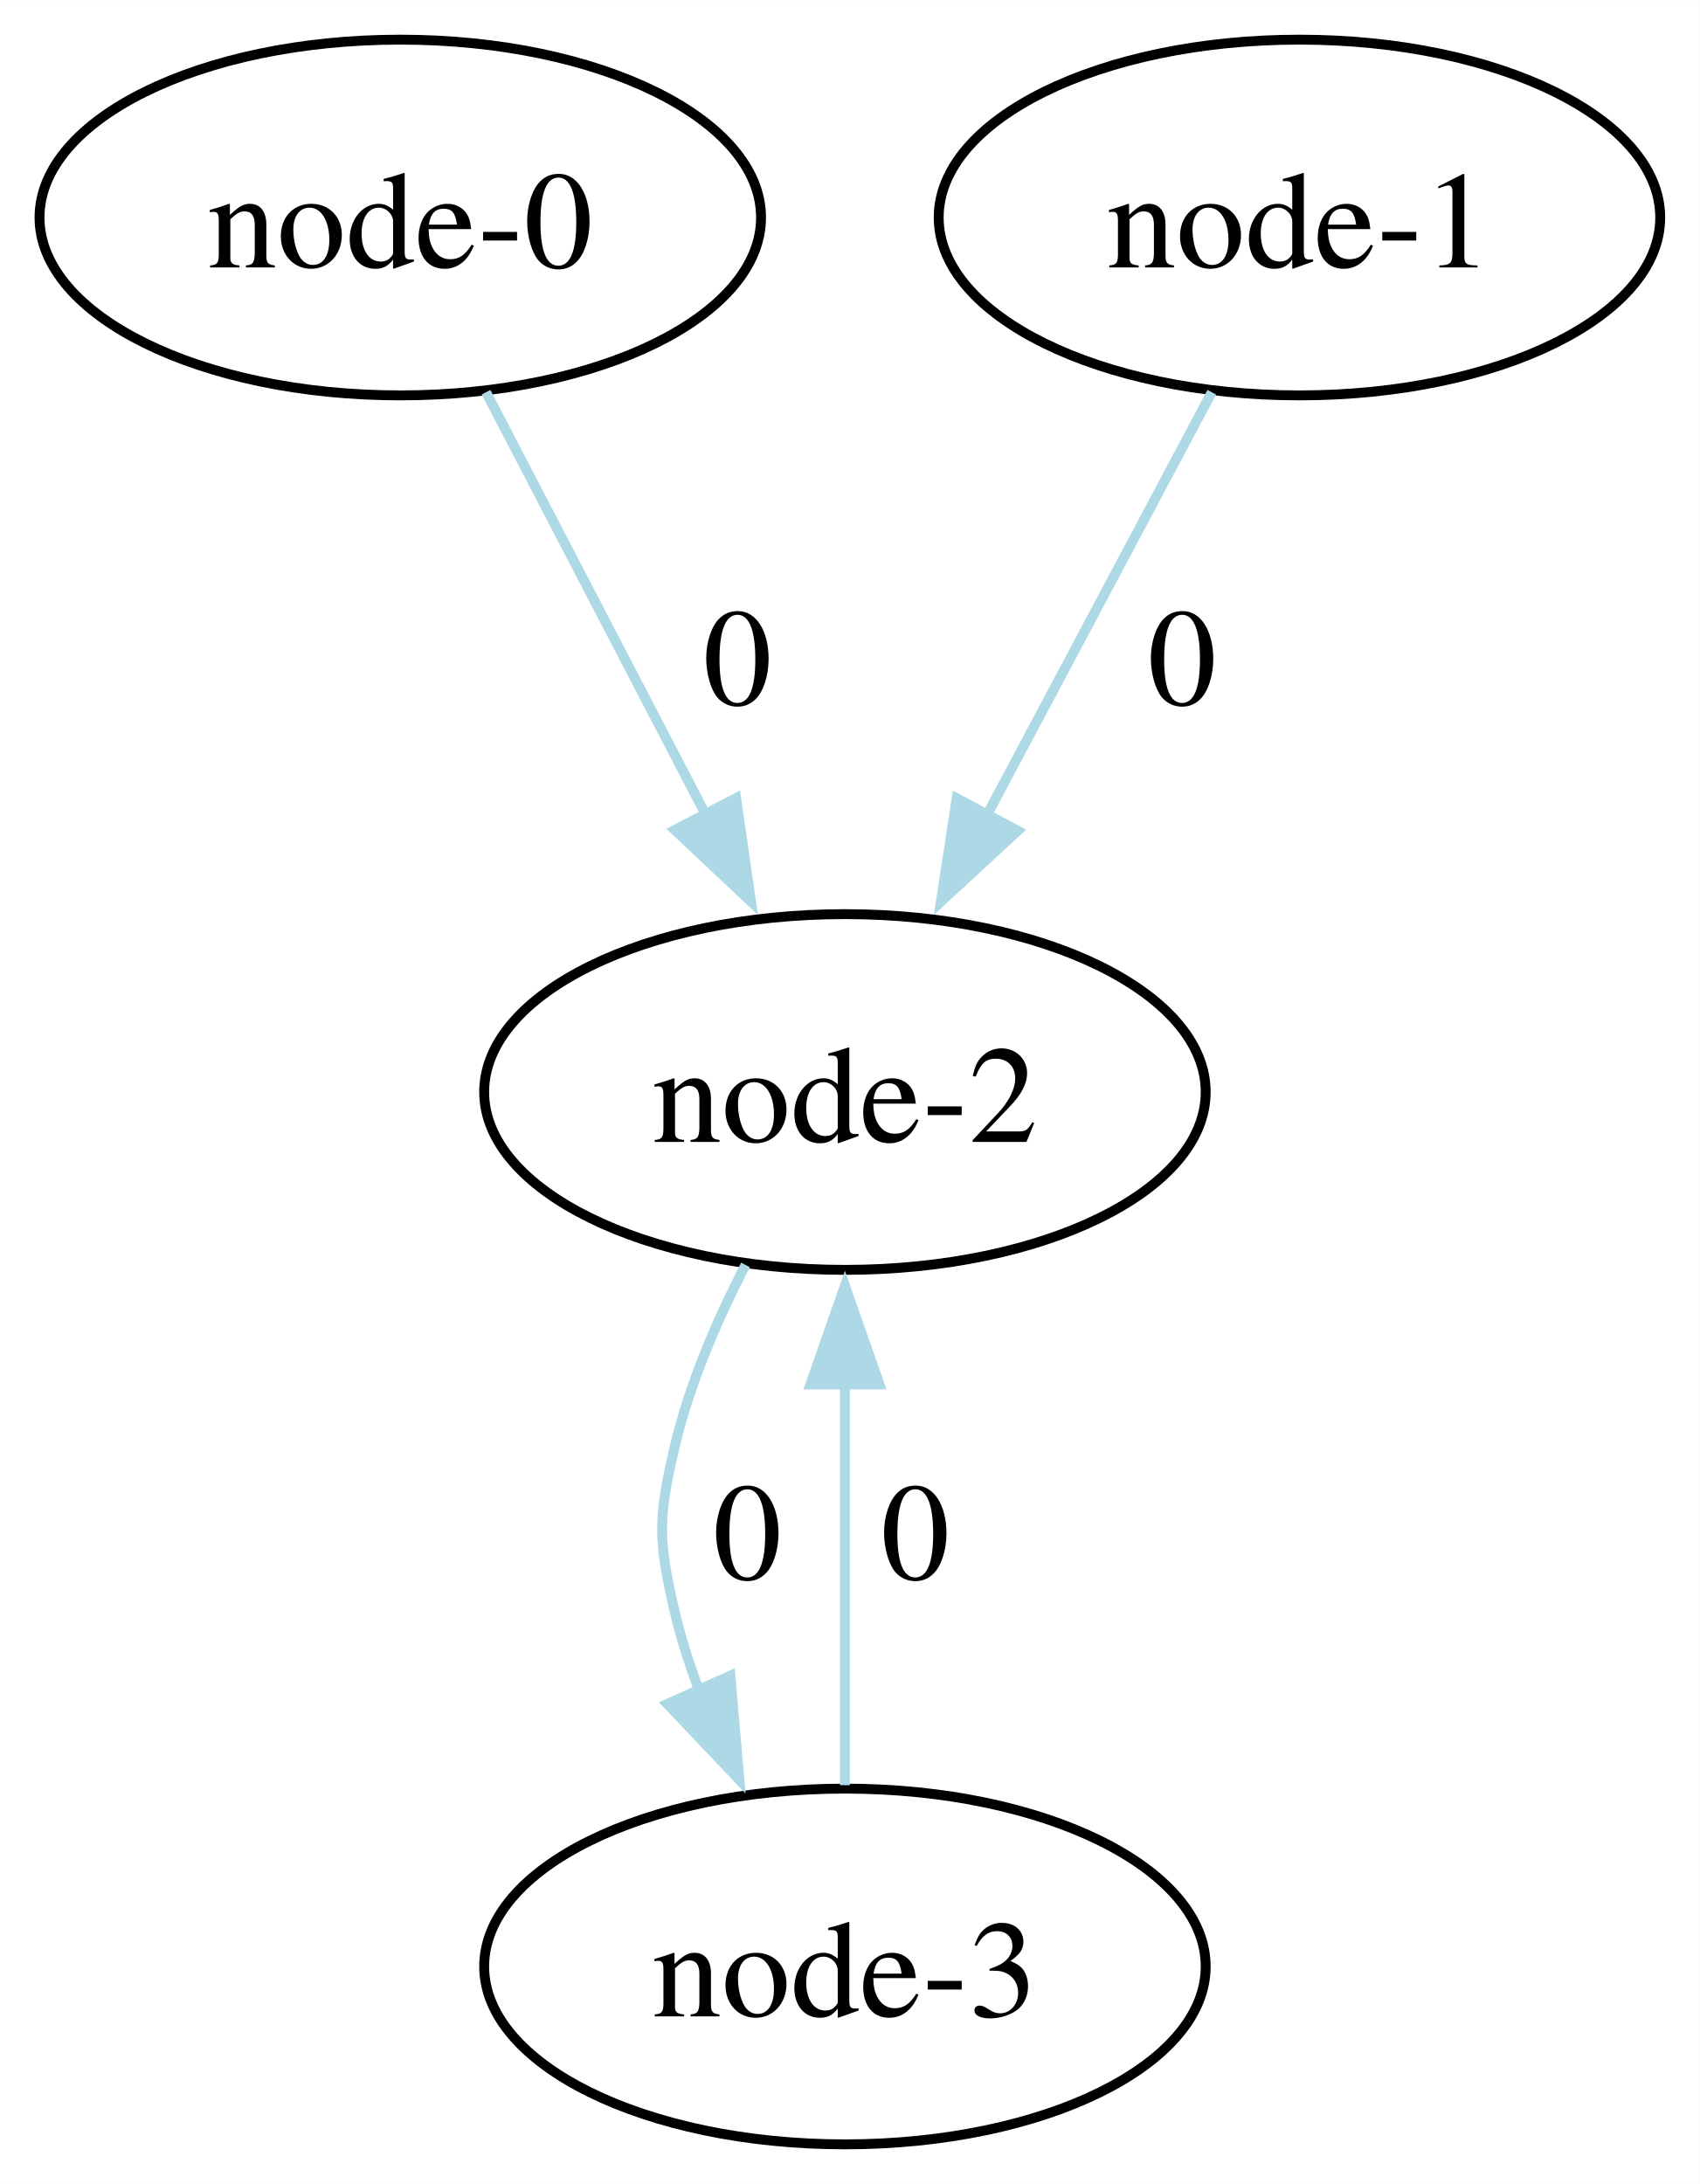
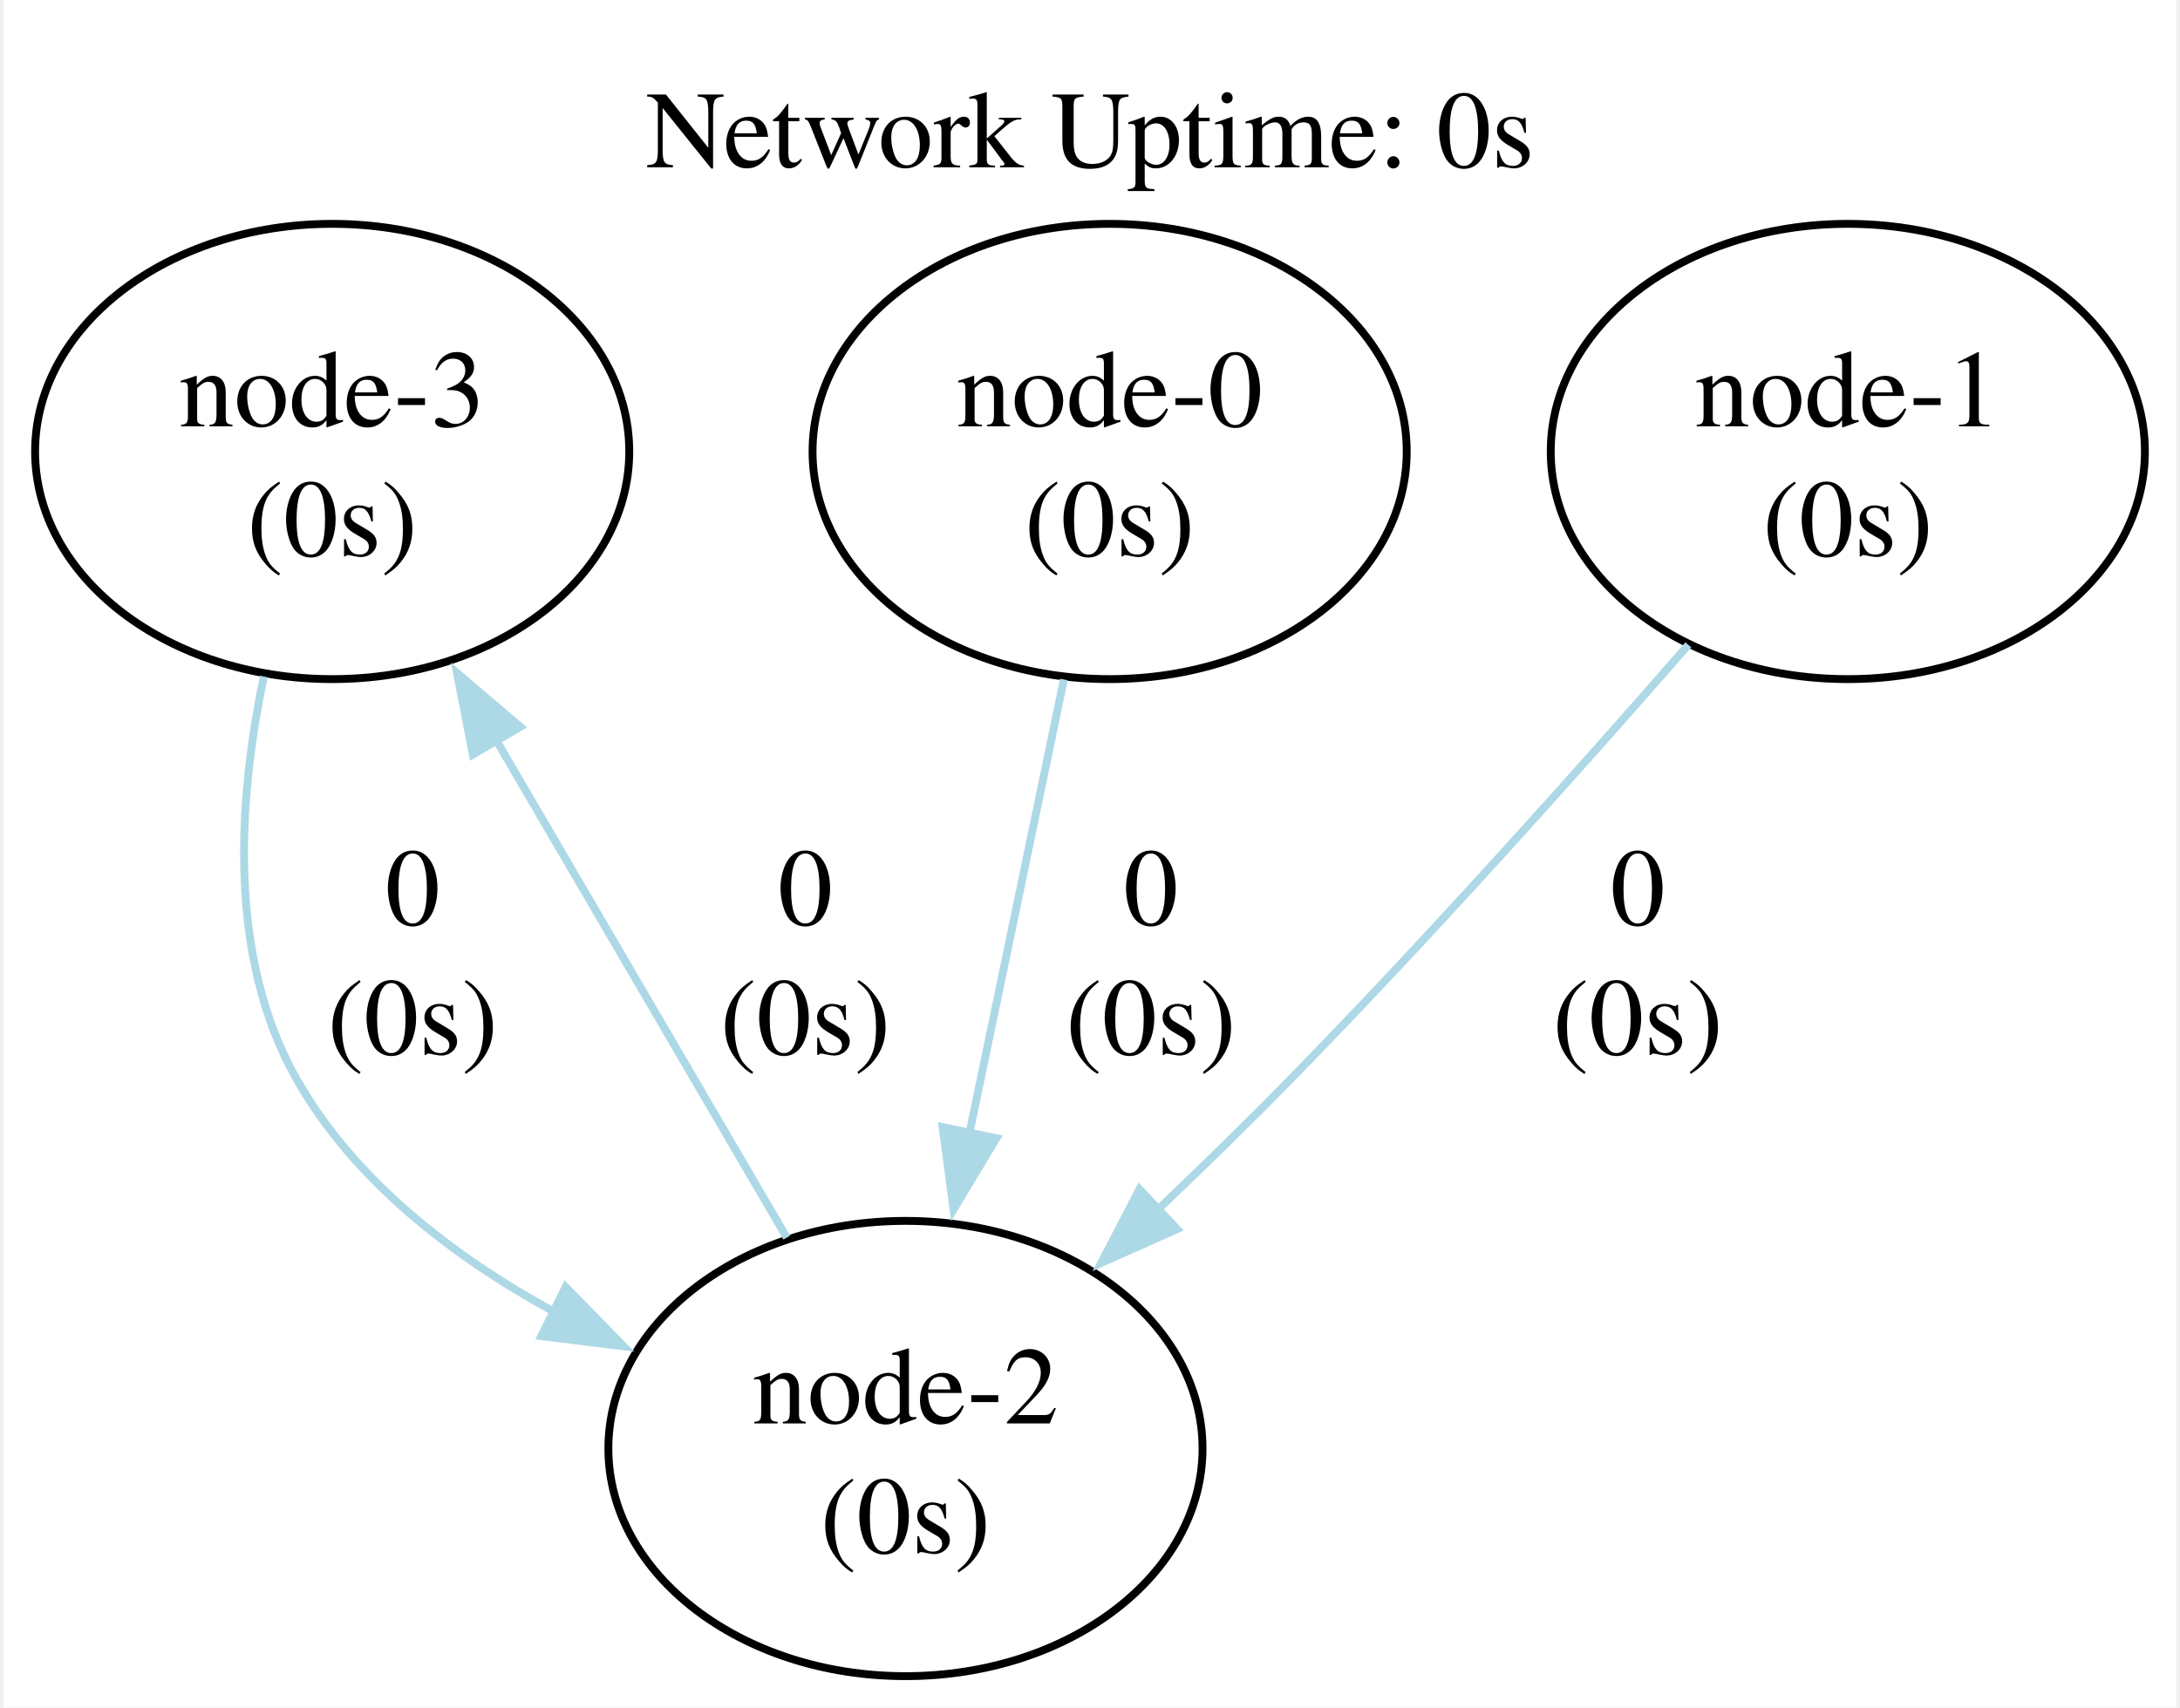
- <svg xmlns="http://www.w3.org/2000/svg" width="172pt" height="221pt" viewBox="0.00 0.00 172.02 221.00">
-   <g id="graph0" class="graph" transform="scale(1 1) rotate(0) translate(4 217)">
-     <polygon fill="white" stroke="none" points="-4,4 -4,-217 168.02,-217 168.02,4 -4,4" />
+ <svg xmlns="http://www.w3.org/2000/svg" width="277pt" height="217pt" viewBox="0.00 0.00 276.66 217.47">
+   <g id="graph0" class="graph" transform="scale(1 1) rotate(0) translate(4 213.47)">
+     <polygon fill="white" stroke="none" points="-4,4 -4,-213.47 272.66,-213.47 272.66,4 -4,4" />
+     <text text-anchor="middle" x="134.33" y="-192.17" font-family="Times,serif" font-size="14.00">Network Uptime: 0s</text>
    <g id="node1" class="node">
-       <ellipse fill="none" stroke="black" cx="36.51" cy="-195" rx="36.51" ry="18" />
-       <text text-anchor="middle" x="36.51" y="-189.95" font-family="Times,serif" font-size="14.00">node-0</text>
+       <ellipse fill="none" stroke="black" cx="37.83" cy="-155.97" rx="37.83" ry="28.99" />
+       <text text-anchor="middle" x="37.83" y="-159.17" font-family="Times,serif" font-size="14.00">node-3</text>
+       <text text-anchor="middle" x="37.83" y="-142.67" font-family="Times,serif" font-size="14.00">(0s)</text>
+     </g>
+     <g id="node4" class="node">
+       <ellipse fill="none" stroke="black" cx="110.83" cy="-28.99" rx="37.83" ry="28.99" />
+       <text text-anchor="middle" x="110.83" y="-32.19" font-family="Times,serif" font-size="14.00">node-2</text>
+       <text text-anchor="middle" x="110.83" y="-15.69" font-family="Times,serif" font-size="14.00">(0s)</text>
+     </g>
+     <g id="edge2" class="edge">
+       <path fill="none" stroke="lightblue" d="M29.13,-127.31C25.77,-111.32 24.56,-91.38 33.33,-75.98 40.66,-63.11 53.17,-53.47 66.03,-46.43" />
+       <polygon fill="lightblue" stroke="lightblue" points="67.56,-49.57 74.96,-42 64.45,-43.3 67.56,-49.57" />
+       <text text-anchor="middle" x="48.08" y="-95.68" font-family="Times,serif" font-size="14.00">0</text>
+       <text text-anchor="middle" x="48.08" y="-79.18" font-family="Times,serif" font-size="14.00">  (0s)</text>
+     </g>
+     <g id="node2" class="node">
+       <ellipse fill="none" stroke="black" cx="136.83" cy="-155.97" rx="37.83" ry="28.99" />
+       <text text-anchor="middle" x="136.83" y="-159.17" font-family="Times,serif" font-size="14.00">node-0</text>
+       <text text-anchor="middle" x="136.83" y="-142.67" font-family="Times,serif" font-size="14.00">(0s)</text>
+     </g>
+     <g id="edge3" class="edge">
+       <path fill="none" stroke="lightblue" d="M131,-126.93C127.45,-109.88 122.87,-87.86 118.97,-69.12" />
+       <polygon fill="lightblue" stroke="lightblue" points="122.42,-68.51 116.95,-59.43 115.56,-69.93 122.42,-68.51" />
+       <text text-anchor="middle" x="142.08" y="-95.68" font-family="Times,serif" font-size="14.00">0</text>
+       <text text-anchor="middle" x="142.08" y="-79.18" font-family="Times,serif" font-size="14.00">  (0s)</text>
    </g>
    <g id="node3" class="node">
-       <ellipse fill="none" stroke="black" cx="81.51" cy="-106.5" rx="36.51" ry="18" />
-       <text text-anchor="middle" x="81.51" y="-101.45" font-family="Times,serif" font-size="14.00">node-2</text>
+       <ellipse fill="none" stroke="black" cx="230.83" cy="-155.97" rx="37.83" ry="28.99" />
+       <text text-anchor="middle" x="230.83" y="-159.17" font-family="Times,serif" font-size="14.00">node-1</text>
+       <text text-anchor="middle" x="230.83" y="-142.67" font-family="Times,serif" font-size="14.00">(0s)</text>
+     </g>
+     <g id="edge4" class="edge">
+       <path fill="none" stroke="lightblue" d="M210.52,-131.34C196.59,-115.39 177.5,-94.04 159.83,-75.98 154.46,-70.49 148.61,-64.78 142.88,-59.33" />
+       <polygon fill="lightblue" stroke="lightblue" points="145.43,-56.93 135.75,-52.62 140.63,-62.02 145.43,-56.93" />
+       <text text-anchor="middle" x="204.08" y="-95.68" font-family="Times,serif" font-size="14.00">0</text>
+       <text text-anchor="middle" x="204.08" y="-79.18" font-family="Times,serif" font-size="14.00">  (0s)</text>
    </g>
    <g id="edge1" class="edge">
-       <path fill="none" stroke="lightblue" d="M45.19,-177.32C51.49,-165.19 60.17,-148.52 67.46,-134.5" />
-       <polygon fill="lightblue" stroke="lightblue" points="70.5,-136.25 72.01,-125.76 64.29,-133.02 70.5,-136.25" />
-       <text text-anchor="middle" x="70.63" y="-145.7" font-family="Times,serif" font-size="14.00">  0</text>
-     </g>
-     <g id="node2" class="node">
-       <ellipse fill="none" stroke="black" cx="127.51" cy="-195" rx="36.51" ry="18" />
-       <text text-anchor="middle" x="127.51" y="-189.95" font-family="Times,serif" font-size="14.00">node-1</text>
-     </g>
-     <g id="edge2" class="edge">
-       <path fill="none" stroke="lightblue" d="M118.64,-177.32C112.19,-165.19 103.32,-148.52 95.87,-134.5" />
-       <polygon fill="lightblue" stroke="lightblue" points="99,-132.94 91.22,-125.76 92.82,-136.23 99,-132.94" />
-       <text text-anchor="middle" x="115.63" y="-145.7" font-family="Times,serif" font-size="14.00">  0</text>
-     </g>
-     <g id="node4" class="node">
-       <ellipse fill="none" stroke="black" cx="81.51" cy="-18" rx="36.51" ry="18" />
-       <text text-anchor="middle" x="81.51" y="-12.95" font-family="Times,serif" font-size="14.00">node-3</text>
-     </g>
-     <g id="edge3" class="edge">
-       <path fill="none" stroke="lightblue" d="M71.45,-89C68.53,-83.34 65.73,-76.83 64.26,-70.5 62.59,-63.36 62.59,-61.14 64.26,-54 64.88,-51.33 65.74,-48.63 66.74,-45.97" />
-       <polygon fill="lightblue" stroke="lightblue" points="69.92,-47.44 70.83,-36.88 63.53,-44.57 69.92,-47.44" />
-       <text text-anchor="middle" x="71.63" y="-57.2" font-family="Times,serif" font-size="14.00">  0</text>
-     </g>
-     <g id="edge4" class="edge">
-       <path fill="none" stroke="lightblue" d="M81.51,-36.35C81.51,-48.06 81.51,-63.79 81.51,-77.28" />
-       <polygon fill="lightblue" stroke="lightblue" points="78.01,-76.9 81.51,-86.9 85.01,-76.9 78.01,-76.9" />
-       <text text-anchor="middle" x="88.63" y="-57.2" font-family="Times,serif" font-size="14.00">  0</text>
+       <path fill="none" stroke="lightblue" d="M95.72,-55.85C85.01,-74.2 70.5,-99.05 58.68,-119.27" />
+       <polygon fill="lightblue" stroke="lightblue" points="55.74,-117.37 53.72,-127.77 61.79,-120.9 55.74,-117.37" />
+       <text text-anchor="middle" x="98.08" y="-95.68" font-family="Times,serif" font-size="14.00">0</text>
+       <text text-anchor="middle" x="98.08" y="-79.18" font-family="Times,serif" font-size="14.00">  (0s)</text>
    </g>
  </g>
</svg>
